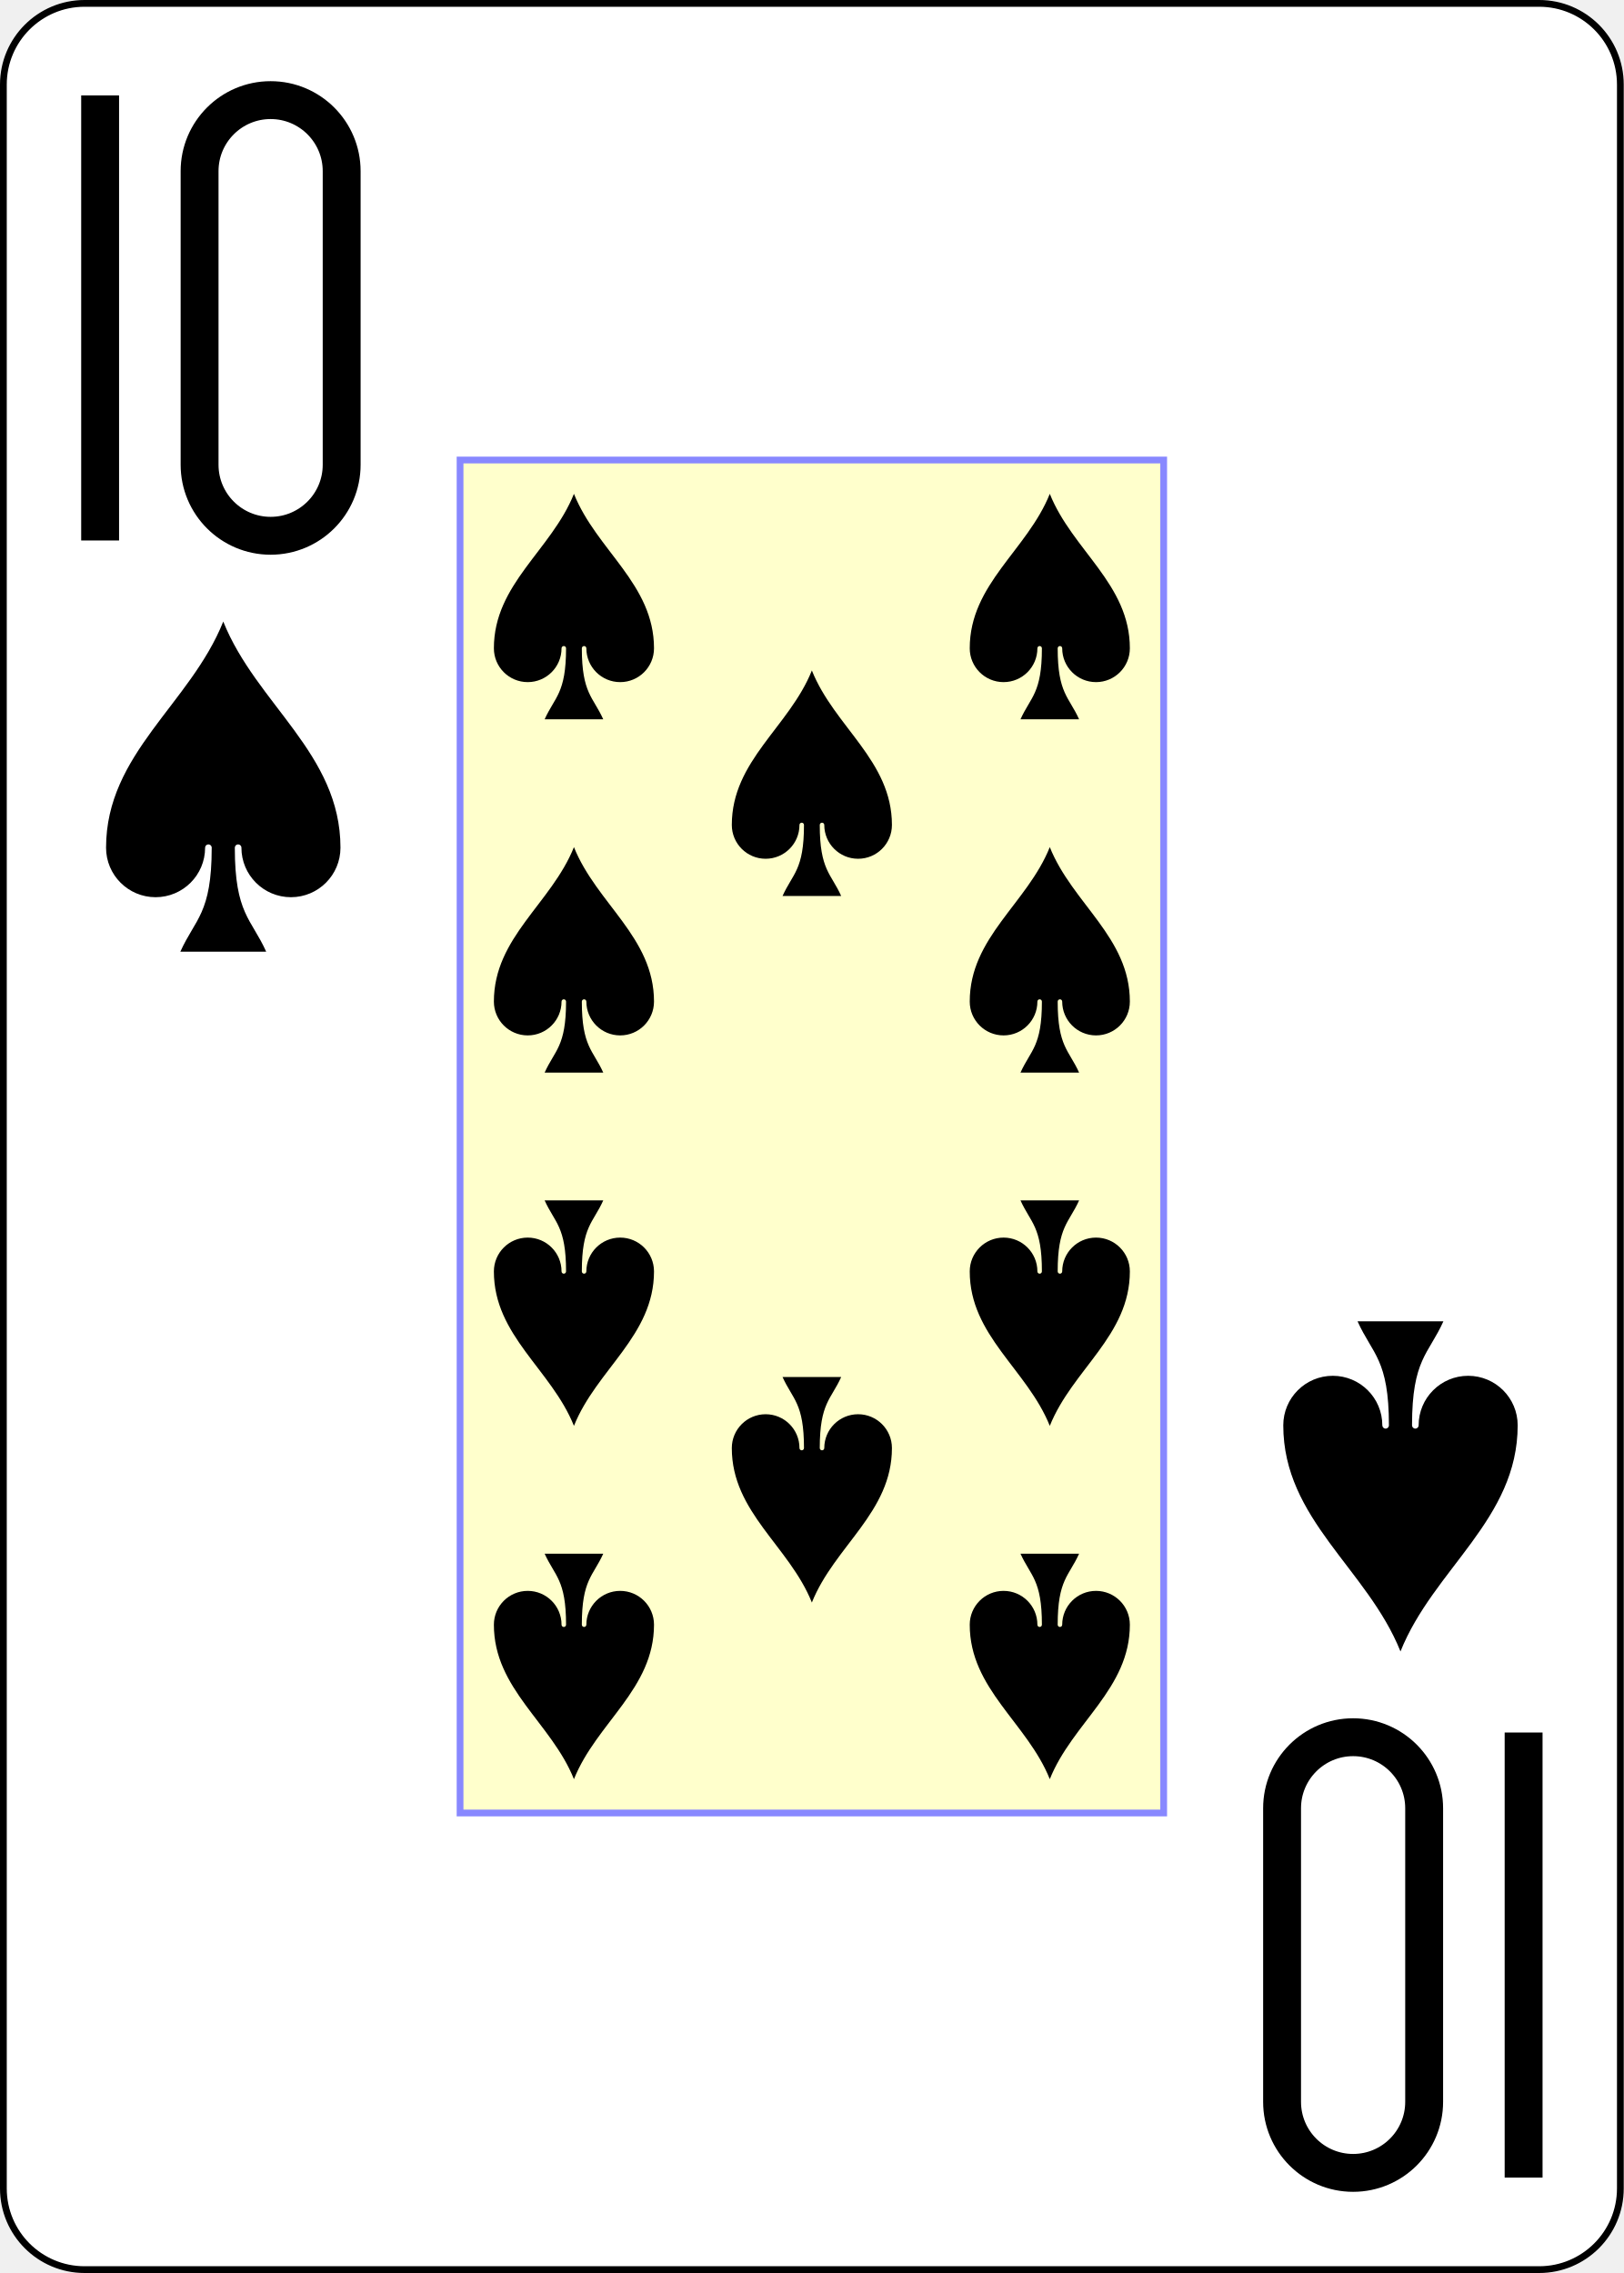
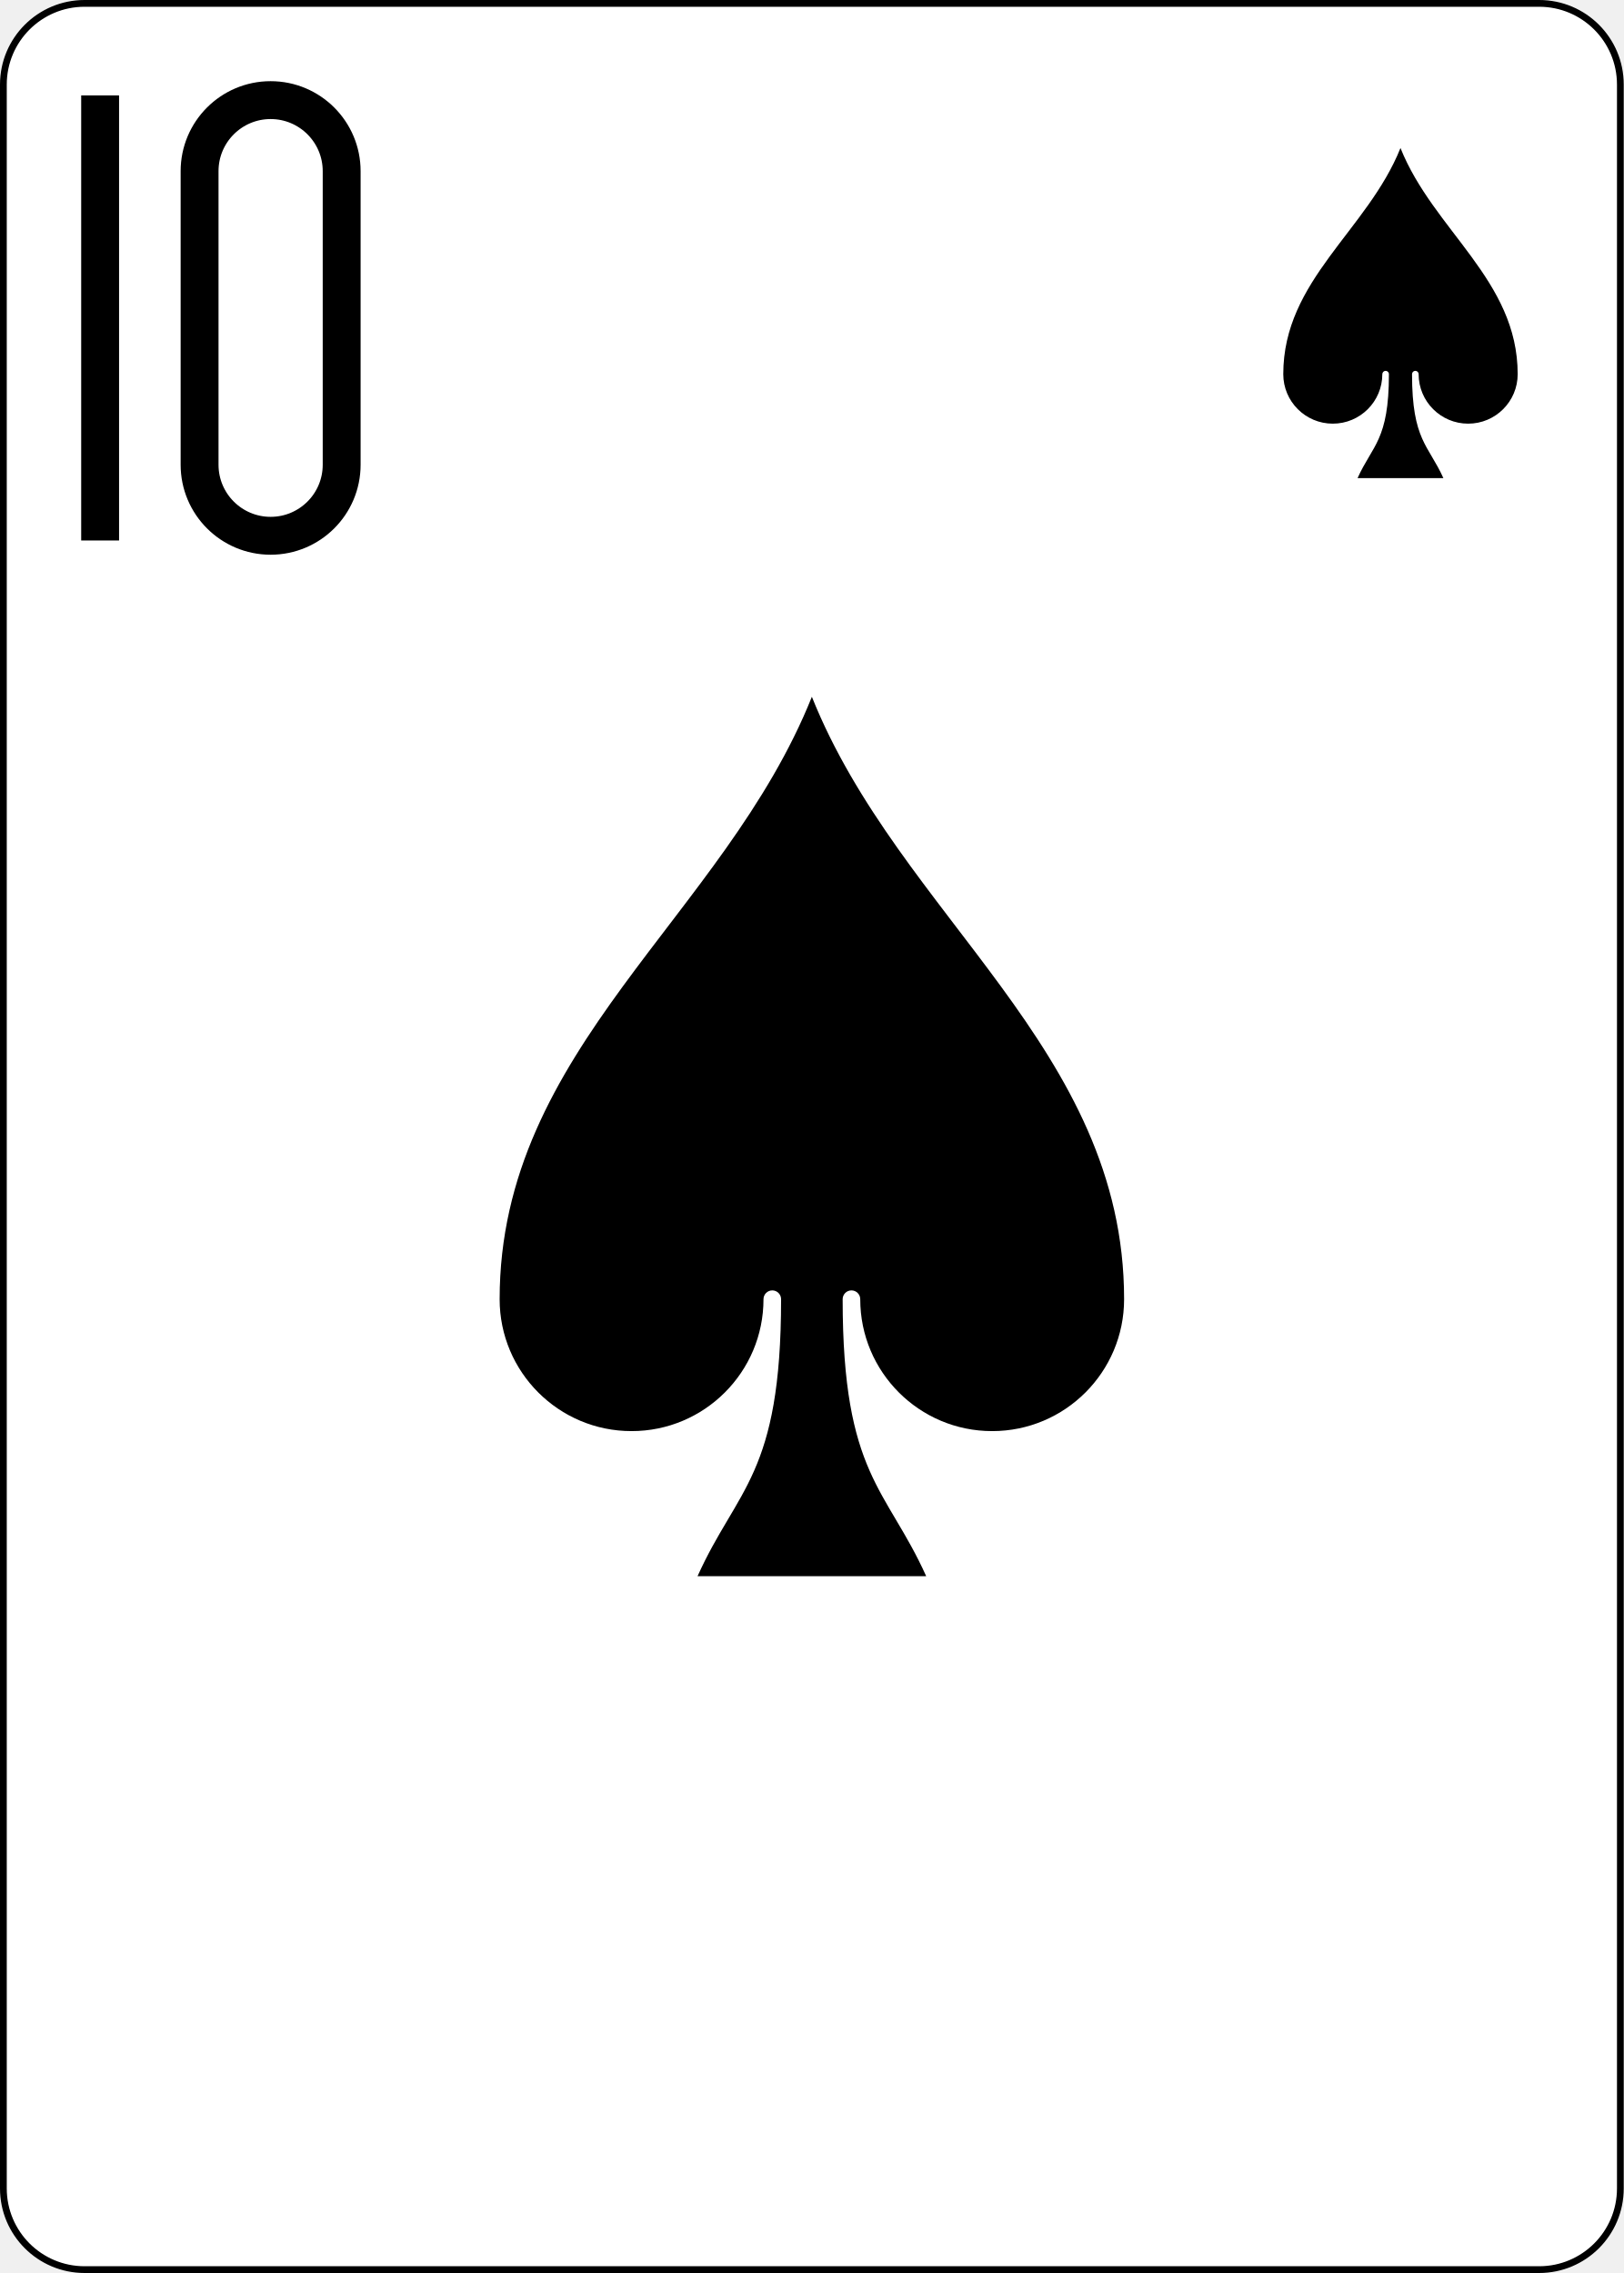
<svg xmlns="http://www.w3.org/2000/svg" xmlns:xlink="http://www.w3.org/1999/xlink" class="card" face="TS" height="3.5in" preserveAspectRatio="none" viewBox="-120 -168 240 336" width="2.5in">
  <defs>
+     <symbol id="VST" viewBox="-500 -500 1000 1000" preserveAspectRatio="xMinYMid">
+       <path d="M-260 430L-260 -430M-50 0L-50 -310A150 150 0 0 1 250 -310L250 310A150 150 0 0 1 -50 310Z" stroke="black" stroke-width="80" stroke-linecap="square" stroke-miterlimit="1.5" fill="none" />
+     </symbol>
    <symbol id="SST" viewBox="-600 -600 1200 1200" preserveAspectRatio="xMinYMid">
      <path d="M0 -500C100 -250 355 -100 355 185A150 150 0 0 1 55 185A10 10 0 0 0 35 185C35 385 85 400 130 500L-130 500C-85 400 -35 385 -35 185A10 10 0 0 0 -55 185A150 150 0 0 1 -355 185C-355 -100 -100 -250 0 -500Z" fill="black" />
    </symbol>
-     <symbol id="VST" viewBox="-500 -500 1000 1000" preserveAspectRatio="xMinYMid">
-       <path d="M-260 430L-260 -430M-50 0L-50 -310A150 150 0 0 1 250 -310L250 310A150 150 0 0 1 -50 310Z" stroke="black" stroke-width="80" stroke-linecap="square" stroke-miterlimit="1.5" fill="none" />
-     </symbol>
-     <rect id="XST" width="104" height="200" x="-52" y="-100" />
  </defs>
  <rect width="239" height="335" x="-119.5" y="-167.5" rx="12" ry="12" fill="white" stroke="black" />
-   <use xlink:href="#XST" width="104" height="200" stroke="#88f" fill="#FFC" />
+   <use xlink:href="#SST" height="156" width="156" x="-78" y="-78" />
  <use xlink:href="#VST" height="70" width="70" x="-122" y="-156" />
-   <use xlink:href="#SST" height="58.558" width="58.558" x="-116.279" y="-81" />
-   <use xlink:href="#SST" height="40" width="40" x="-55.167" y="-98.334" />
-   <use xlink:href="#SST" height="40" width="40" x="15.167" y="-98.334" />
-   <use xlink:href="#SST" height="40" width="40" x="-55.167" y="-46.111" />
-   <use xlink:href="#SST" height="40" width="40" x="15.167" y="-46.111" />
-   <use xlink:href="#SST" height="40" width="40" x="-20" y="-72.222" />
-   <g transform="rotate(180)">
-     <use xlink:href="#VST" height="70" width="70" x="-122" y="-156" />
-     <use xlink:href="#SST" height="58.558" width="58.558" x="-116.279" y="-81" />
-     <use xlink:href="#SST" height="40" width="40" x="-55.167" y="-98.334" />
-     <use xlink:href="#SST" height="40" width="40" x="15.167" y="-98.334" />
-     <use xlink:href="#SST" height="40" width="40" x="-55.167" y="-46.111" />
-     <use xlink:href="#SST" height="40" width="40" x="15.167" y="-46.111" />
-     <use xlink:href="#SST" height="40" width="40" x="-20" y="-72.222" />
-   </g>
+   <use xlink:href="#SST" height="58.558" width="58.558" x="57.721" y="-151" />
</svg>
